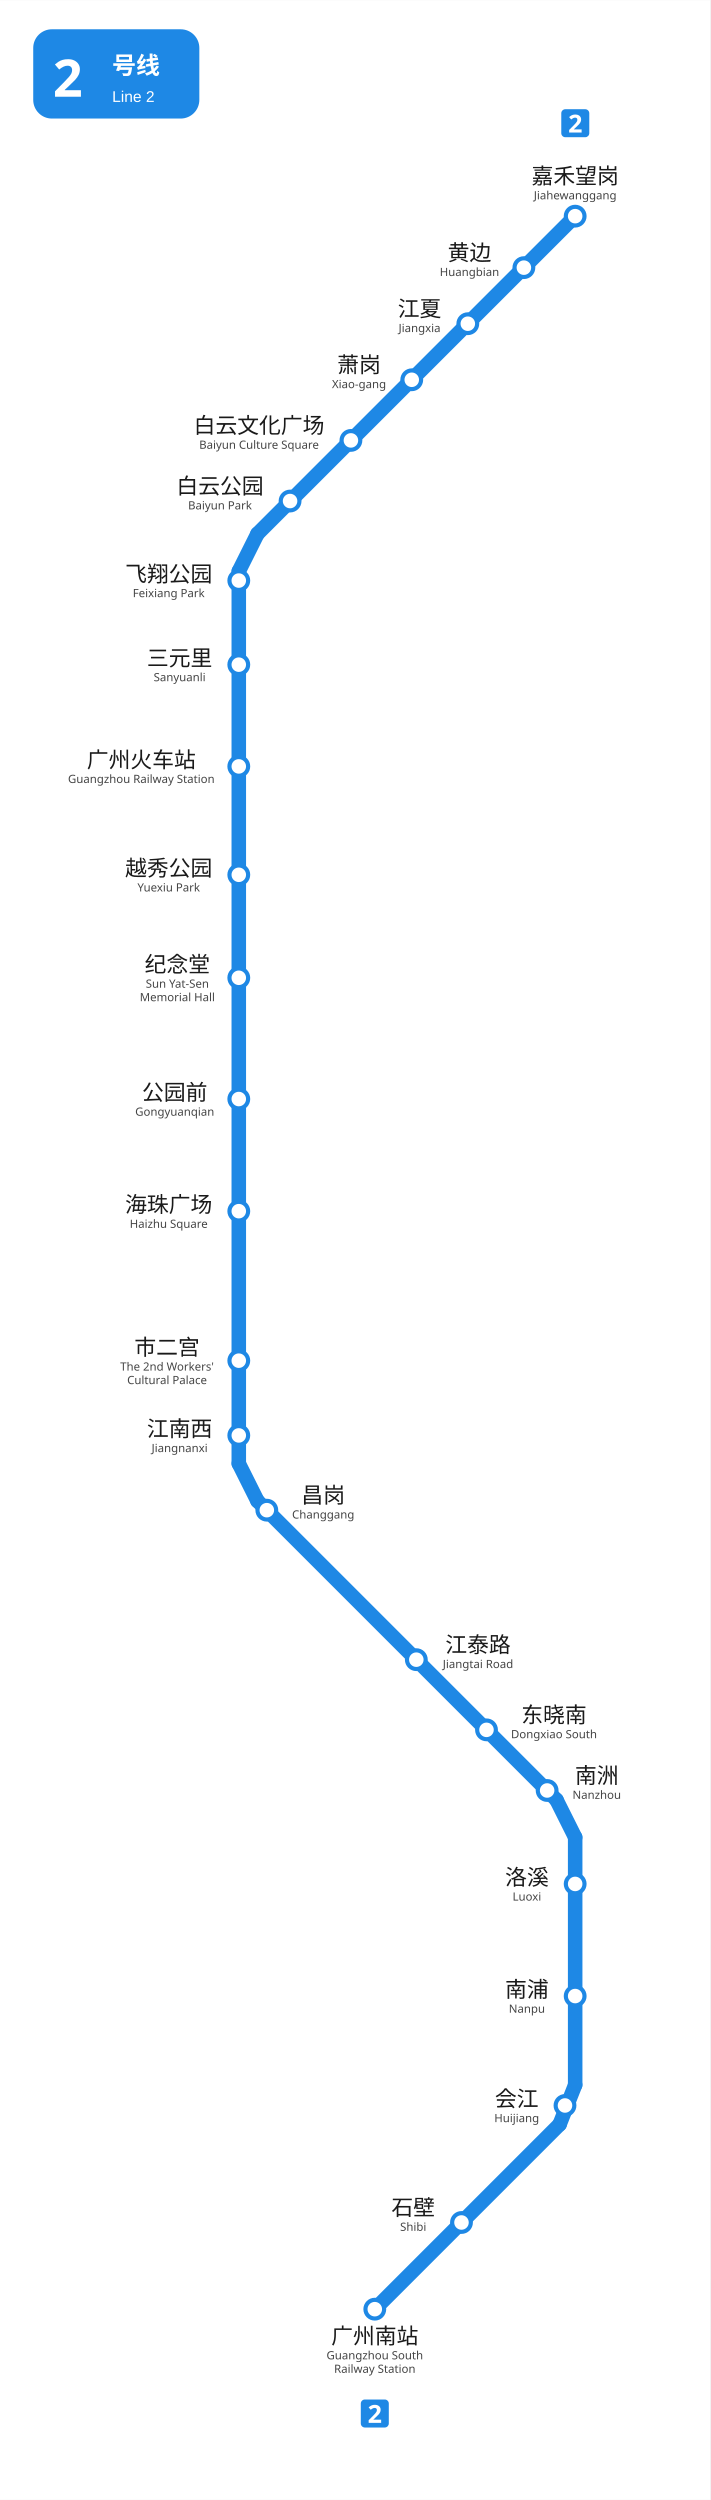
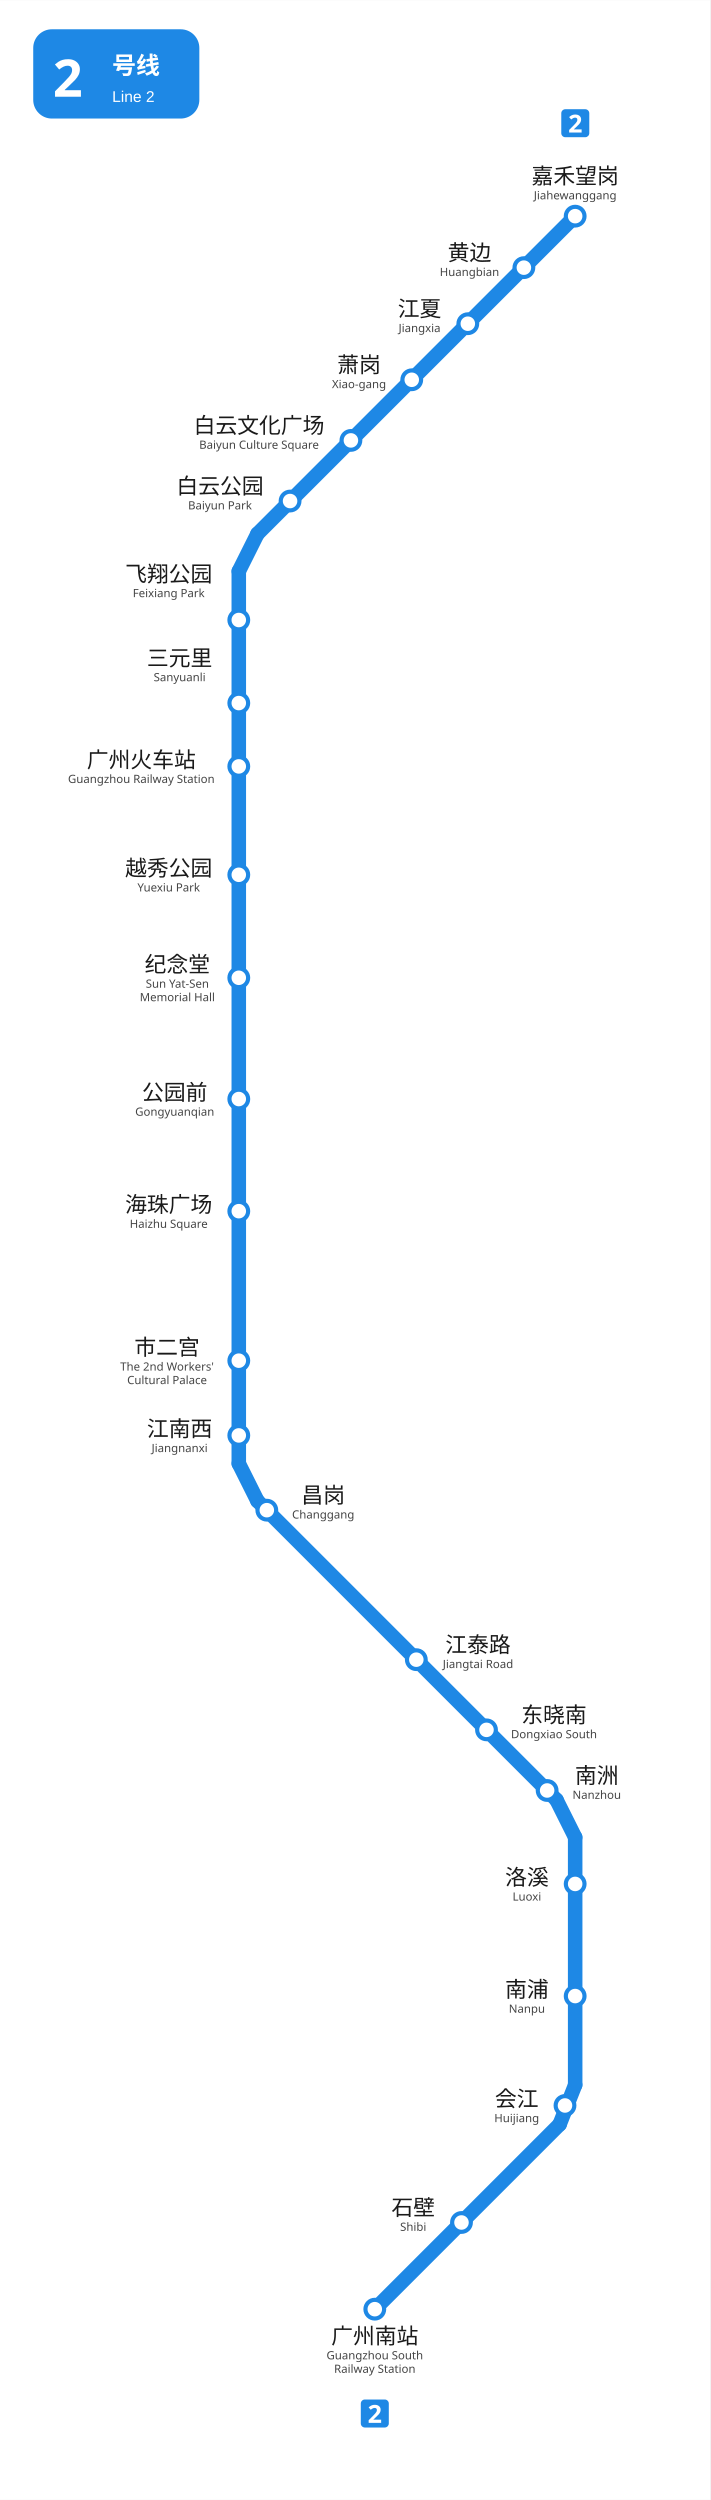
<svg xmlns="http://www.w3.org/2000/svg" viewBox="1221.5 481.0 342.0 1203.8" width="342" height="1204">
  <rect x="1221.5" y="481.0" width="342.0" height="1203.8" fill="#ffffff" />
  <g id="走廊">
    <line x1="1336.5" y1="756.0" x2="1336.5" y2="1185.75" style="fill:none;stroke:#1E88E5;stroke-width:7;stroke-linecap:round" />
    <line x1="1345.51" y1="1203.74" x2="1489.51" y2="1347.74" style="fill:none;stroke:#1E88E5;stroke-width:7;stroke-linecap:round" />
    <line x1="1498.5" y1="1365.75" x2="1498.5" y2="1485.0" style="fill:none;stroke:#1E88E5;stroke-width:7;stroke-linecap:round" />
    <line x1="1345.5" y1="738.0" x2="1498.5" y2="585.0" style="fill:none;stroke:#1E88E5;stroke-width:7;stroke-linecap:round" />
    <line x1="1336.5" y1="1185.75" x2="1345.5" y2="1203.75" style="fill:none;stroke:#1E88E5;stroke-width:7;stroke-linecap:round" />
    <line x1="1336.5" y1="756.0" x2="1345.5" y2="738.0" style="fill:none;stroke:#1E88E5;stroke-width:7;stroke-linecap:round" />
    <line x1="1498.5" y1="1365.75" x2="1489.5" y2="1347.75" style="fill:none;stroke:#1E88E5;stroke-width:7;stroke-linecap:round" />
    <line x1="1491.0" y1="1504.0" x2="1402.0" y2="1593.0" style="fill:none;stroke:#1E88E5;stroke-width:7;stroke-linecap:round" />
    <line x1="1498.5" y1="1485.0" x2="1491.0" y2="1504.0" style="fill:none;stroke:#1E88E5;stroke-width:7;stroke-linecap:round" />
  </g>
  <g id="站圆">
    <circle cx="1402.0" cy="1593.0" r="4.5" style="fill:#FFFFFF;stroke:#1E88E5;stroke-width:2" data-nm="广州南站" />
    <circle cx="1443.75" cy="1551.25" r="4.5" style="fill:#FFFFFF;stroke:#1E88E5;stroke-width:2" data-nm="石壁" />
    <circle cx="1493.6" cy="1494.9" r="4.5" style="fill:#FFFFFF;stroke:#1E88E5;stroke-width:2" data-nm="会江" />
    <circle cx="1498.5" cy="1442.2" r="4.5" style="fill:#FFFFFF;stroke:#1E88E5;stroke-width:2" data-nm="南浦" />
    <circle cx="1498.5" cy="1388.2" r="4.5" style="fill:#FFFFFF;stroke:#1E88E5;stroke-width:2" data-nm="洛溪" />
    <circle cx="1485.0" cy="1343.2" r="4.5" style="fill:#FFFFFF;stroke:#1E88E5;stroke-width:2" data-nm="南洲" />
    <circle cx="1455.8" cy="1314.0" r="4.5" style="fill:#FFFFFF;stroke:#1E88E5;stroke-width:2" data-nm="东晓南" />
    <circle cx="1422.0" cy="1280.2" r="4.5" style="fill:#FFFFFF;stroke:#1E88E5;stroke-width:2" data-nm="江泰路" />
    <circle cx="1350.0" cy="1208.2" r="4.5" style="fill:#FFFFFF;stroke:#1E88E5;stroke-width:2" data-nm="昌岗" />
    <circle cx="1336.5" cy="1172.2" r="4.5" style="fill:#FFFFFF;stroke:#1E88E5;stroke-width:2" data-nm="江南西" />
    <circle cx="1336.5" cy="1136.2" r="4.5" style="fill:#FFFFFF;stroke:#1E88E5;stroke-width:2" data-nm="市二宫" />
    <circle cx="1336.5" cy="1064.2" r="4.5" style="fill:#FFFFFF;stroke:#1E88E5;stroke-width:2" data-nm="海珠广场" />
    <circle cx="1336.5" cy="1010.2" r="4.5" style="fill:#FFFFFF;stroke:#1E88E5;stroke-width:2" data-nm="公园前" />
    <circle cx="1336.5" cy="951.8" r="4.5" style="fill:#FFFFFF;stroke:#1E88E5;stroke-width:2" data-nm="纪念堂" />
    <circle cx="1336.5" cy="902.2" r="4.5" style="fill:#FFFFFF;stroke:#1E88E5;stroke-width:2" data-nm="越秀公园" />
    <circle cx="1336.5" cy="850.0" r="4.5" style="fill:#FFFFFF;stroke:#1E88E5;stroke-width:2" data-nm="广州火车站" />
-     <circle cx="1336.5" cy="801.0" r="4.5" style="fill:#FFFFFF;stroke:#1E88E5;stroke-width:2" data-nm="三元里" />
-     <circle cx="1336.5" cy="760.5" r="4.5" style="fill:#FFFFFF;stroke:#1E88E5;stroke-width:2" data-nm="飞翔公园" />
+     <circle cx="1336.5" cy="819.5" r="4.5" style="fill:#FFFFFF;stroke:#1E88E5;stroke-width:2" data-nm="三元里" />
+     <circle cx="1336.5" cy="779.5" r="4.5" style="fill:#FFFFFF;stroke:#1E88E5;stroke-width:2" data-nm="飞翔公园" />
    <circle cx="1361.2" cy="722.2" r="4.5" style="fill:#FFFFFF;stroke:#1E88E5;stroke-width:2" data-nm="白云公园" />
    <circle cx="1390.5" cy="693.0" r="4.5" style="fill:#FFFFFF;stroke:#1E88E5;stroke-width:2" data-nm="白云文化广场" />
    <circle cx="1419.8" cy="663.8" r="4.5" style="fill:#FFFFFF;stroke:#1E88E5;stroke-width:2" data-nm="萧岗" />
    <circle cx="1446.8" cy="636.8" r="4.5" style="fill:#FFFFFF;stroke:#1E88E5;stroke-width:2" data-nm="江夏" />
    <circle cx="1498.5" cy="585.0" r="4.5" style="fill:#FFFFFF;stroke:#1E88E5;stroke-width:2" data-nm="嘉禾望岗" />
    <circle cx="1473.8" cy="609.8" r="4.5" style="fill:#FFFFFF;stroke:#1E88E5;stroke-width:2" data-nm="黄边" />
  </g>
  <g id="线路徽标">
    <g data-badge="header" transform="translate(1237.5 495)" data-ink="#FFFFFF" data-box="1237.5,495.0,1317.5,538.0" data-chip="1237.5,495.0,1317.5,538.0">
      <rect x="0" y="0" width="80.0" height="43.0" rx="9.0" fill="#1E88E5" />
      <text x="9.5" y="32.5" font-family="'Microsoft YaHei', sans-serif" font-size="25" font-weight="bold" fill="#FFFFFF">2</text>
      <text x="38.0" y="21.5" font-family="'Microsoft YaHei', sans-serif" font-size="11.5" font-weight="600" fill="#FFFFFF">号线</text>
      <text x="38.0" y="35.0" font-family="Arial, sans-serif" font-size="7.5" fill="#FFFFFF">Line 2</text>
    </g>
    <g data-badge="chip" transform="translate(1395.26 1636.5)" data-box="1395.3,1636.5,1408.7,1650.0">
      <path d="M11.54 13.49h-9.59c-1.07 0 -1.95 -0.88 -1.95 -1.95v-9.59c0 -1.07 0.88 -1.95 1.95 -1.95h9.59c1.07 0 1.95 0.88 1.95 1.95v9.59C13.49 12.61 12.61 13.49 11.54 13.49z" fill="#1E88E5" />
      <path d="M9.78 11.24h-5.99v-1.26l2.15 -2.17c0.43 -0.45 0.78 -0.82 1.04 -1.12c0.26 -0.3 0.46 -0.57 0.58 -0.82s0.18 -0.51 0.18 -0.79c0 -0.34 -0.09 -0.6 -0.28 -0.77s-0.44 -0.25 -0.76 -0.25c-0.33 0 -0.65 0.08 -0.96 0.23c-0.31 0.15 -0.64 0.37 -0.98 0.65l-0.98 -1.16c0.24 -0.21 0.5 -0.41 0.78 -0.59c0.28 -0.19 0.6 -0.34 0.97 -0.46c0.36 -0.12 0.8 -0.17 1.31 -0.17c0.56 0 1.04 0.1 1.45 0.31s0.72 0.48 0.94 0.83c0.22 0.35 0.33 0.74 0.33 1.18c0 0.47 -0.09 0.9 -0.28 1.3c-0.19 0.39 -0.46 0.78 -0.82 1.16s-0.79 0.81 -1.29 1.27l-1.1 1.03v0.08h3.73V11.24z" fill="#FFFFFF" />
    </g>
    <g data-badge="chip" transform="translate(1491.81 533.5)" data-box="1491.8,533.5,1505.2,547.0">
      <path d="M11.54 13.49h-9.59c-1.07 0 -1.95 -0.88 -1.95 -1.95v-9.59c0 -1.07 0.88 -1.95 1.95 -1.95h9.59c1.07 0 1.95 0.88 1.95 1.95v9.59C13.49 12.61 12.61 13.49 11.54 13.49z" fill="#1E88E5" />
      <path d="M9.78 11.24h-5.99v-1.26l2.15 -2.17c0.43 -0.45 0.78 -0.82 1.04 -1.12c0.26 -0.3 0.46 -0.57 0.58 -0.82s0.18 -0.51 0.18 -0.79c0 -0.34 -0.09 -0.6 -0.28 -0.77s-0.44 -0.25 -0.76 -0.25c-0.33 0 -0.65 0.08 -0.96 0.23c-0.31 0.15 -0.64 0.37 -0.98 0.65l-0.98 -1.16c0.24 -0.21 0.5 -0.41 0.78 -0.59c0.28 -0.19 0.6 -0.34 0.97 -0.46c0.36 -0.12 0.8 -0.17 1.31 -0.17c0.56 0 1.04 0.1 1.45 0.31s0.72 0.48 0.94 0.83c0.22 0.35 0.33 0.74 0.33 1.18c0 0.47 -0.09 0.9 -0.28 1.3c-0.19 0.39 -0.46 0.78 -0.82 1.16s-0.79 0.81 -1.29 1.27l-1.1 1.03v0.08h3.73V11.24z" fill="#FFFFFF" />
    </g>
  </g>
  <g id="站名标注" font-family="'Microsoft YaHei', 'PingFang SC', sans-serif">
    <text x="1402.00" y="1609.66" text-anchor="middle" font-size="10.5" font-weight="500" fill="#1a1a1a">广州南站</text>
    <text x="1402.00" y="1617.16" text-anchor="middle" font-size="5.5" fill="#444444">Guangzhou South</text>
    <text x="1402.00" y="1623.66" text-anchor="middle" font-size="5.5" fill="#444444">Railway Station</text>
    <text x="1420.50" y="1547.78" text-anchor="middle" font-size="10.5" font-weight="500" fill="#1a1a1a">石壁</text>
    <text x="1420.50" y="1555.28" text-anchor="middle" font-size="5.5" fill="#444444">Shibi</text>
    <text x="1470.35" y="1495.43" text-anchor="middle" font-size="10.5" font-weight="500" fill="#1a1a1a">会江</text>
    <text x="1470.35" y="1502.93" text-anchor="middle" font-size="5.5" fill="#444444">Huijiang</text>
    <text x="1475.25" y="1442.73" text-anchor="middle" font-size="10.5" font-weight="500" fill="#1a1a1a">南浦</text>
    <text x="1475.25" y="1450.23" text-anchor="middle" font-size="5.5" fill="#444444">Nanpu</text>
    <text x="1475.25" y="1388.73" text-anchor="middle" font-size="10.5" font-weight="500" fill="#1a1a1a">洛溪</text>
    <text x="1475.25" y="1396.23" text-anchor="middle" font-size="5.5" fill="#444444">Luoxi</text>
    <text x="1508.90" y="1339.73" text-anchor="middle" font-size="10.5" font-weight="500" fill="#1a1a1a">南洲</text>
    <text x="1508.90" y="1347.23" text-anchor="middle" font-size="5.5" fill="#444444">Nanzhou</text>
    <text x="1488.30" y="1310.53" text-anchor="middle" font-size="10.5" font-weight="500" fill="#1a1a1a">东晓南</text>
    <text x="1488.30" y="1318.03" text-anchor="middle" font-size="5.5" fill="#444444">Dongxiao South</text>
    <text x="1451.70" y="1276.73" text-anchor="middle" font-size="10.5" font-weight="500" fill="#1a1a1a">江泰路</text>
    <text x="1451.70" y="1284.23" text-anchor="middle" font-size="5.5" fill="#444444">Jiangtai Road</text>
    <text x="1377.15" y="1204.73" text-anchor="middle" font-size="10.5" font-weight="500" fill="#1a1a1a">昌岗</text>
    <text x="1377.15" y="1212.23" text-anchor="middle" font-size="5.5" fill="#444444">Changgang</text>
    <text x="1308.00" y="1172.73" text-anchor="middle" font-size="10.5" font-weight="500" fill="#1a1a1a">江南西</text>
    <text x="1308.00" y="1180.23" text-anchor="middle" font-size="5.5" fill="#444444">Jiangnanxi</text>
    <text x="1301.95" y="1133.48" text-anchor="middle" font-size="10.5" font-weight="500" fill="#1a1a1a">市二宫</text>
    <text x="1301.95" y="1140.98" text-anchor="middle" font-size="5.5" fill="#444444">The 2nd Workers'</text>
    <text x="1301.95" y="1147.48" text-anchor="middle" font-size="5.5" fill="#444444">Cultural Palace</text>
    <text x="1302.75" y="1064.73" text-anchor="middle" font-size="10.5" font-weight="500" fill="#1a1a1a">海珠广场</text>
    <text x="1302.75" y="1072.23" text-anchor="middle" font-size="5.5" fill="#444444">Haizhu Square</text>
    <text x="1305.65" y="1010.73" text-anchor="middle" font-size="10.5" font-weight="500" fill="#1a1a1a">公园前</text>
    <text x="1305.65" y="1018.23" text-anchor="middle" font-size="5.5" fill="#444444">Gongyuanqian</text>
    <text x="1306.90" y="949.08" text-anchor="middle" font-size="10.5" font-weight="500" fill="#1a1a1a">纪念堂</text>
    <text x="1306.90" y="956.58" text-anchor="middle" font-size="5.5" fill="#444444">Sun Yat-Sen</text>
    <text x="1306.90" y="963.08" text-anchor="middle" font-size="5.5" fill="#444444">Memorial Hall</text>
    <text x="1302.75" y="902.73" text-anchor="middle" font-size="10.5" font-weight="500" fill="#1a1a1a">越秀公园</text>
    <text x="1302.75" y="910.23" text-anchor="middle" font-size="5.5" fill="#444444">Yuexiu Park</text>
    <text x="1289.55" y="850.58" text-anchor="middle" font-size="10.5" font-weight="500" fill="#1a1a1a">广州火车站</text>
    <text x="1289.55" y="857.98" text-anchor="middle" font-size="5.5" fill="#444444">Guangzhou Railway Station</text>
    <text x="1308.00" y="801.58" text-anchor="middle" font-size="10.5" font-weight="500" fill="#1a1a1a">三元里</text>
    <text x="1308.00" y="808.98" text-anchor="middle" font-size="5.5" fill="#444444">Sanyuanli</text>
    <text x="1302.75" y="761.08" text-anchor="middle" font-size="10.5" font-weight="500" fill="#1a1a1a">飞翔公园</text>
    <text x="1302.75" y="768.48" text-anchor="middle" font-size="5.5" fill="#444444">Feixiang Park</text>
    <text x="1394.40" y="660.33" text-anchor="middle" font-size="10.5" font-weight="500" fill="#1a1a1a">萧岗</text>
    <text x="1394.40" y="667.83" text-anchor="middle" font-size="5.5" fill="#444444">Xiao-gang</text>
    <text x="1423.55" y="633.33" text-anchor="middle" font-size="10.5" font-weight="500" fill="#1a1a1a">江夏</text>
    <text x="1423.55" y="640.83" text-anchor="middle" font-size="5.5" fill="#444444">Jiangxia</text>
    <text x="1447.60" y="606.33" text-anchor="middle" font-size="10.5" font-weight="500" fill="#1a1a1a">黄边</text>
    <text x="1447.60" y="613.83" text-anchor="middle" font-size="5.5" fill="#444444">Huangbian</text>
    <text x="1498.50" y="569.40" text-anchor="middle" font-size="10.5" font-weight="500" fill="#1a1a1a">嘉禾望岗</text>
    <text x="1498.50" y="576.90" text-anchor="middle" font-size="5.5" fill="#444444">Jiahewanggang</text>
    <text x="1327.45" y="718.73" text-anchor="middle" font-size="10.5" font-weight="500" fill="#1a1a1a">白云公园</text>
    <text x="1327.45" y="726.23" text-anchor="middle" font-size="5.5" fill="#444444">Baiyun Park</text>
    <text x="1346.25" y="689.53" text-anchor="middle" font-size="10.5" font-weight="500" fill="#1a1a1a">白云文化广场</text>
    <text x="1346.25" y="697.03" text-anchor="middle" font-size="5.5" fill="#444444">Baiyun Culture Square</text>
  </g>
</svg>
